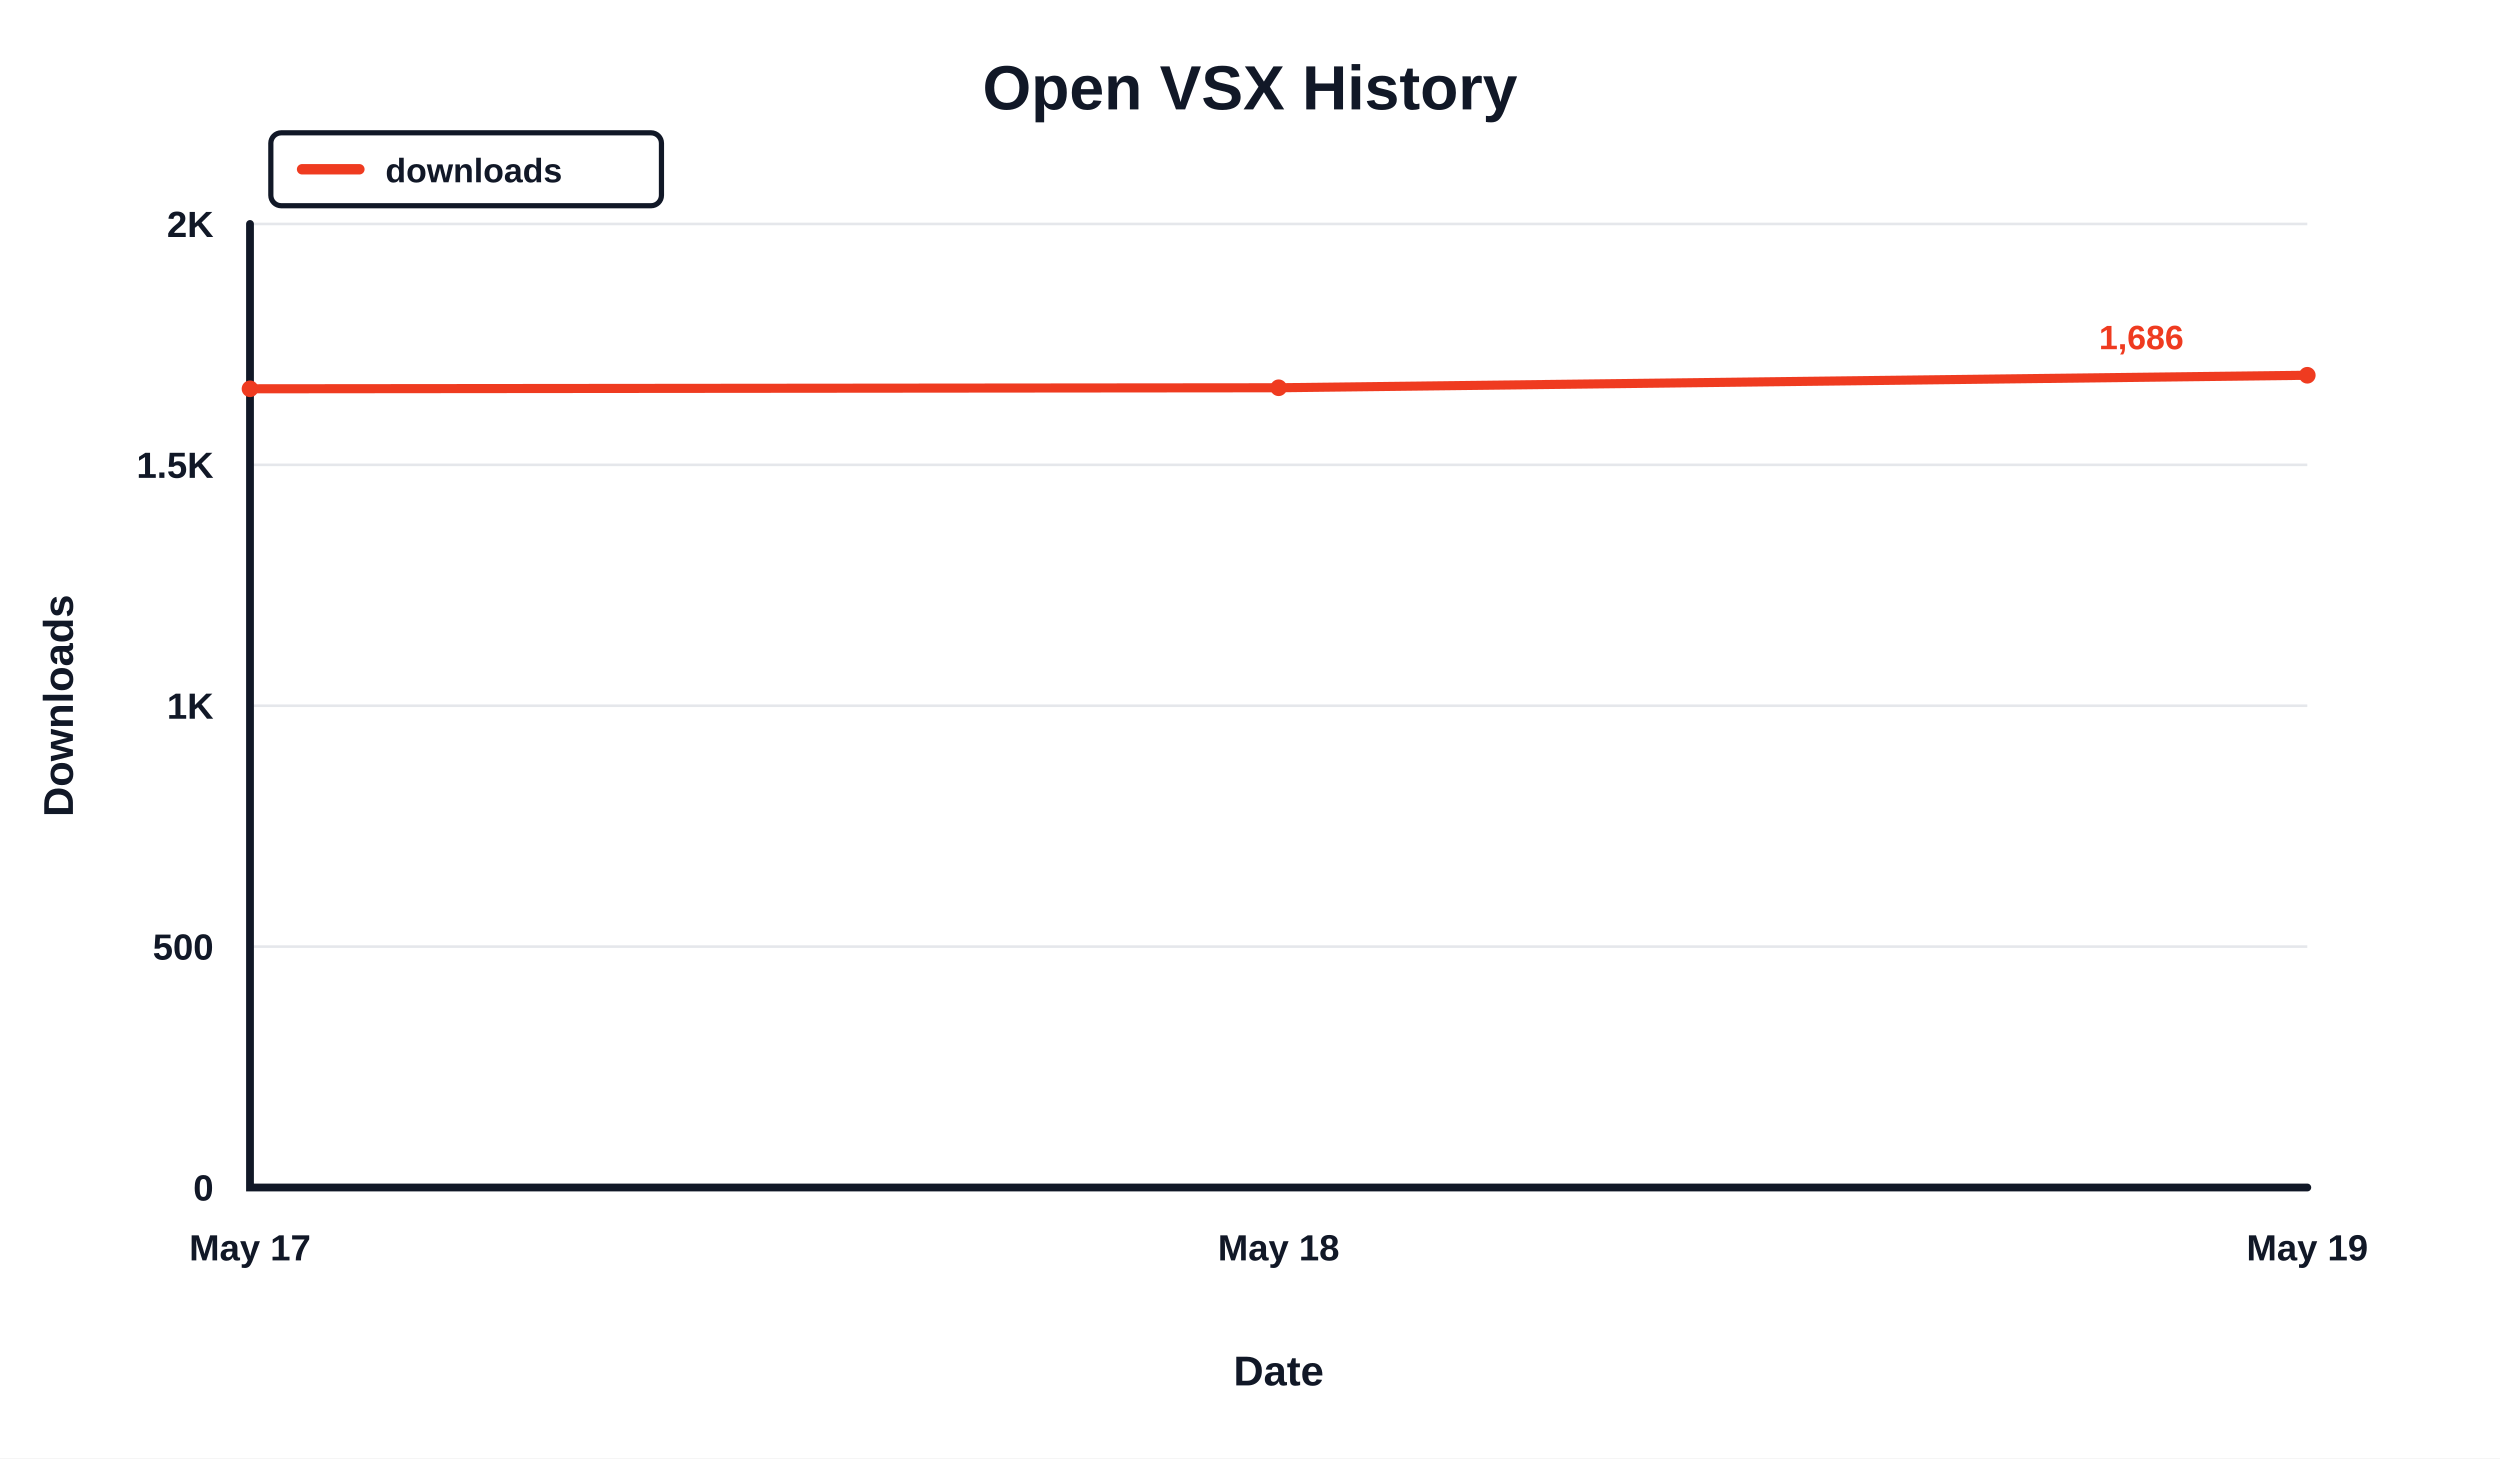
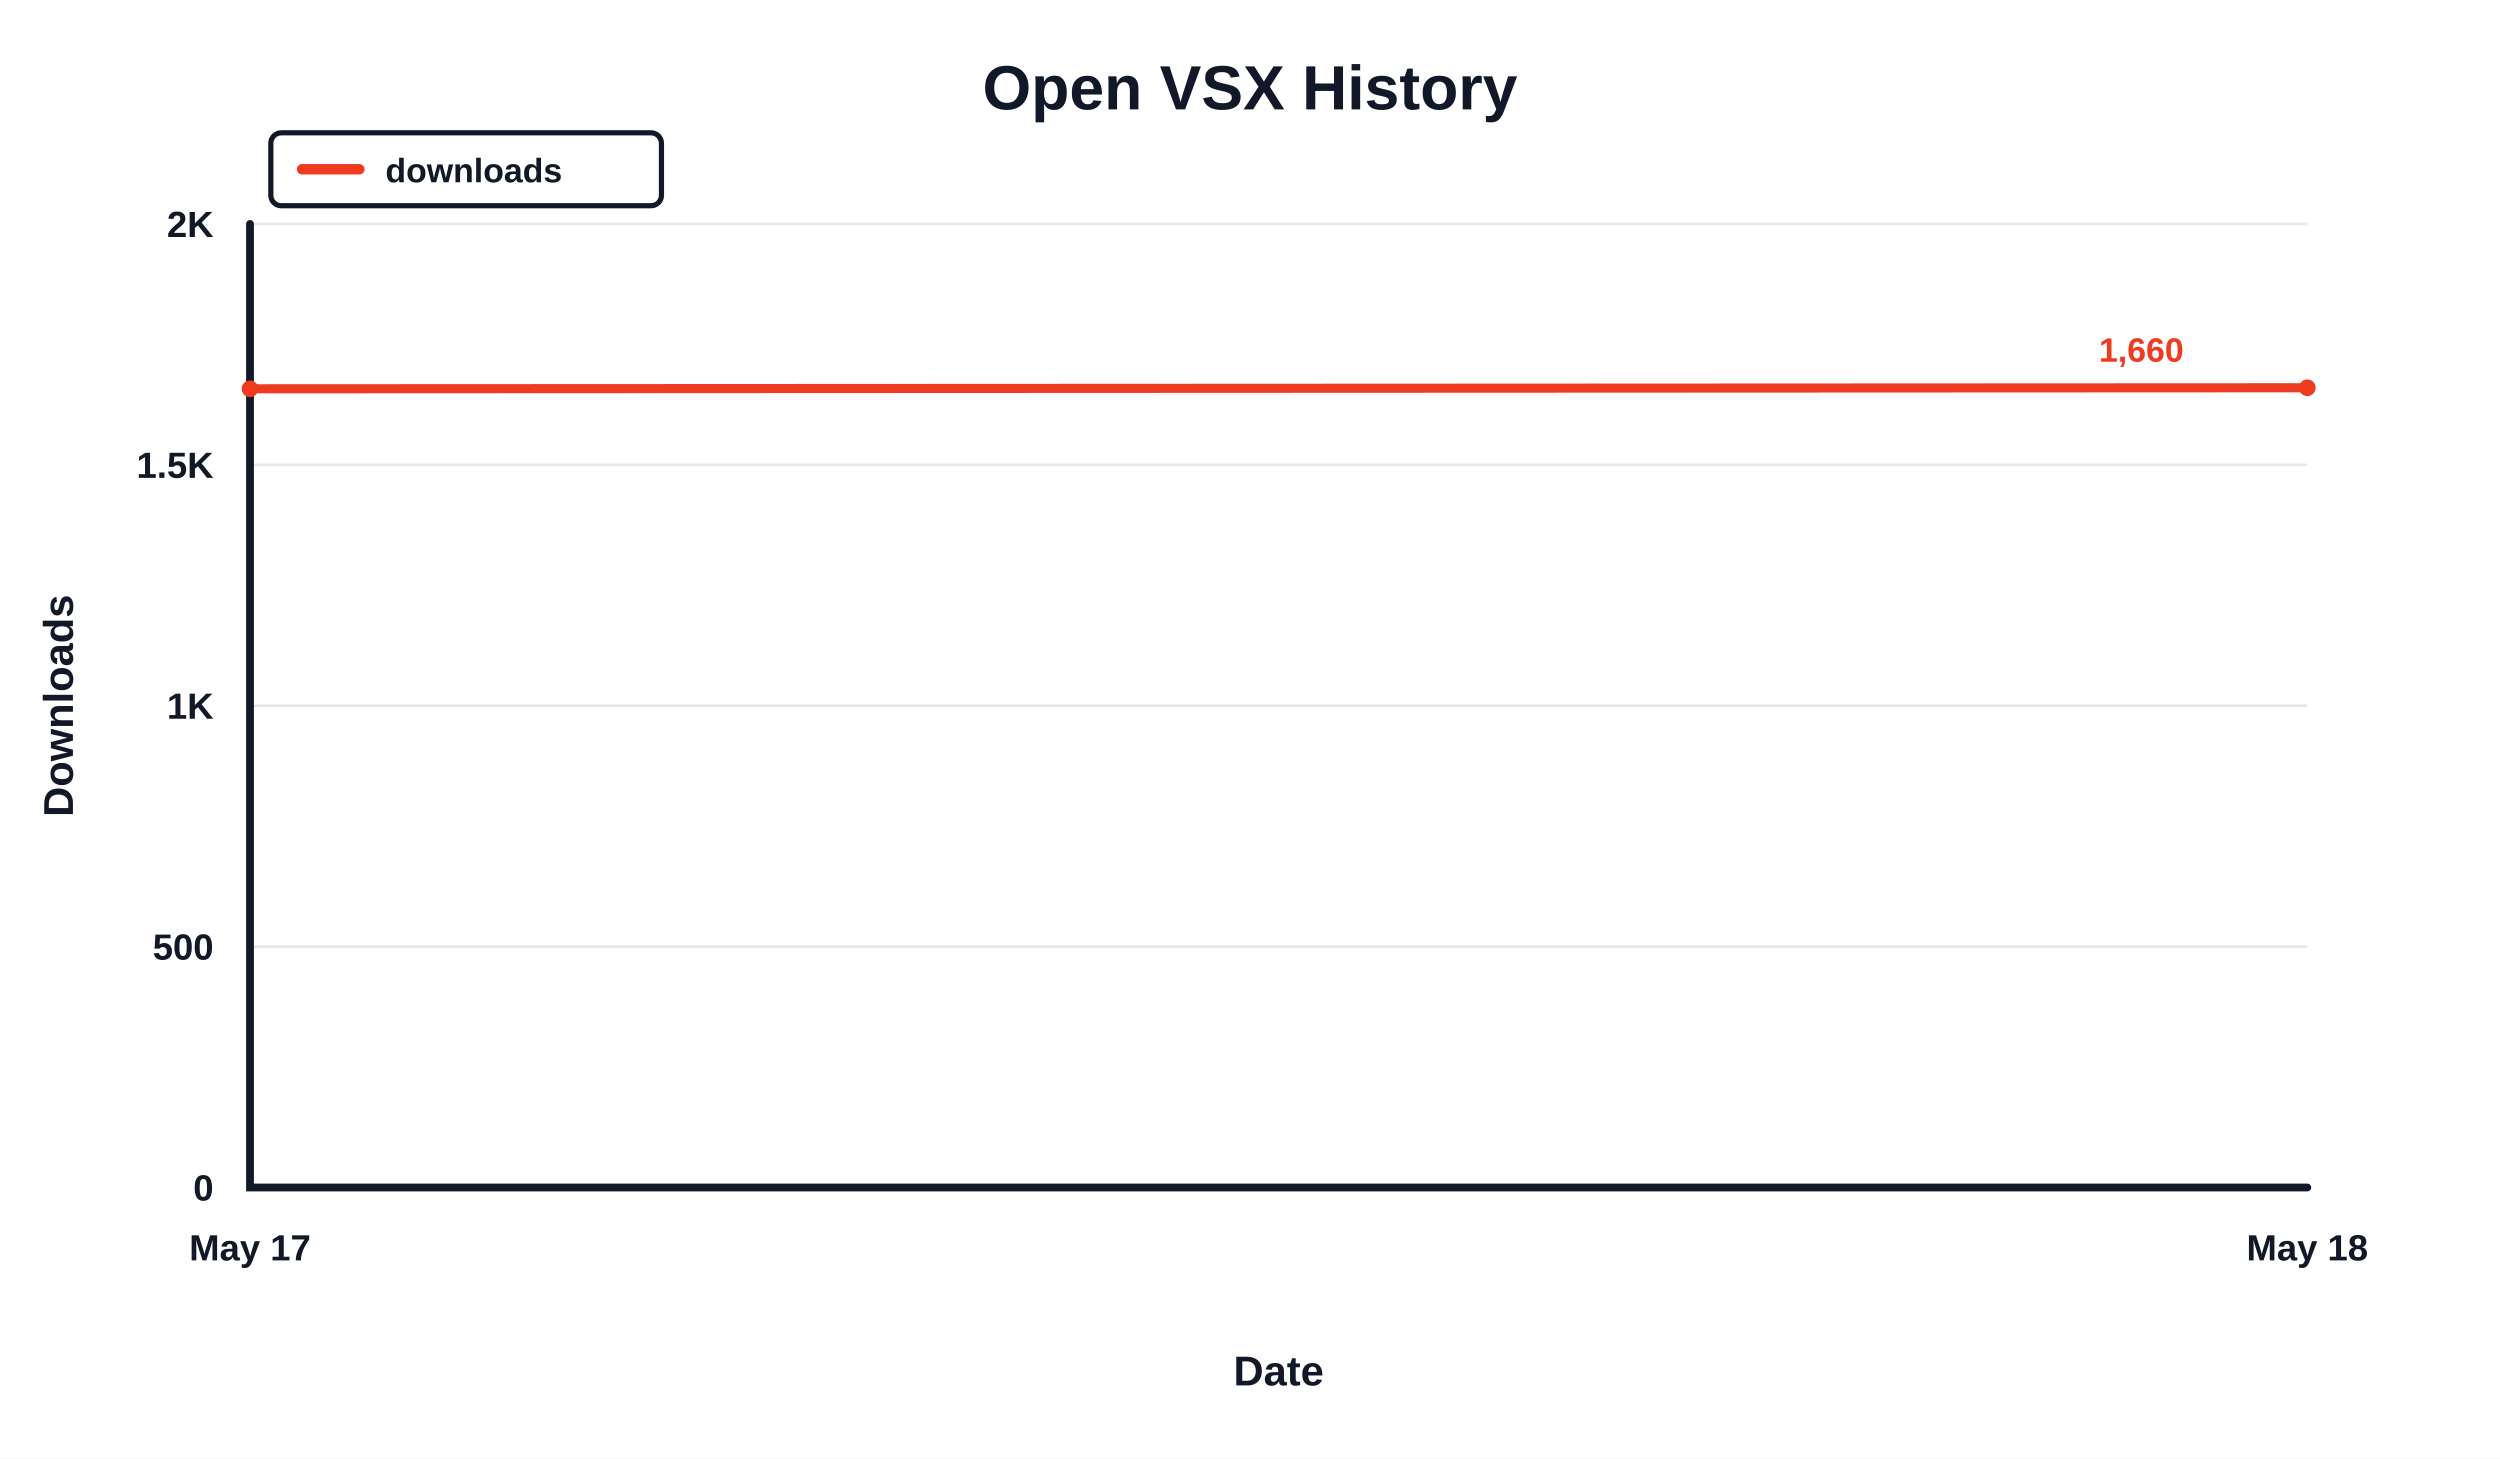
<svg xmlns="http://www.w3.org/2000/svg" width="960" height="560" viewBox="0 0 960 560" role="img" aria-label="Pain-Labs.edo-tensei Open VSX History line chart">
  <rect width="960" height="560" fill="#ffffff" />
  <text x="480" y="42" text-anchor="middle" font-family="Segoe UI, Arial, sans-serif" font-size="24" font-weight="700" fill="#111827">Open VSX History</text>
  <g transform="translate(104,64)">
    <rect x="0" y="-13" width="150" height="28" rx="4" fill="#ffffff" stroke="#111827" stroke-width="2" />
    <line x1="12" y1="1" x2="34" y2="1" stroke="#ef3b20" stroke-width="4" stroke-linecap="round" />
    <text x="44" y="6" font-family="Segoe UI, Arial, sans-serif" font-size="13" font-weight="600" fill="#111827">downloads</text>
  </g>
  <line x1="96" y1="456.0" x2="886" y2="456.0" stroke="#e5e7eb" stroke-width="1" />
  <text x="82" y="461.0" text-anchor="end" font-family="Segoe UI, Arial, sans-serif" font-size="14" font-weight="600" fill="#111827">0</text>
  <line x1="96" y1="363.5" x2="886" y2="363.5" stroke="#e5e7eb" stroke-width="1" />
  <text x="82" y="368.5" text-anchor="end" font-family="Segoe UI, Arial, sans-serif" font-size="14" font-weight="600" fill="#111827">500</text>
  <line x1="96" y1="271.0" x2="886" y2="271.0" stroke="#e5e7eb" stroke-width="1" />
  <text x="82" y="276.0" text-anchor="end" font-family="Segoe UI, Arial, sans-serif" font-size="14" font-weight="600" fill="#111827">1K</text>
  <line x1="96" y1="178.5" x2="886" y2="178.5" stroke="#e5e7eb" stroke-width="1" />
  <text x="82" y="183.5" text-anchor="end" font-family="Segoe UI, Arial, sans-serif" font-size="14" font-weight="600" fill="#111827">1.5K</text>
  <line x1="96" y1="86.0" x2="886" y2="86.0" stroke="#e5e7eb" stroke-width="1" />
  <text x="82" y="91.0" text-anchor="end" font-family="Segoe UI, Arial, sans-serif" font-size="14" font-weight="600" fill="#111827">2K</text>
  <path d="M96,86 L96,456 L886,456" fill="none" stroke="#111827" stroke-width="3" stroke-linecap="round" />
-   <path d="M96.0,149.3 L491.0,148.9 L886.0,144.1" fill="none" stroke="#ef3b20" stroke-width="3.5" stroke-linecap="round" stroke-linejoin="round" />
+   <path d="M96.0,149.3 L886.0,148.9" fill="none" stroke="#ef3b20" stroke-width="3.5" stroke-linecap="round" stroke-linejoin="round" />
  <circle cx="96.0" cy="149.3" r="3.2" fill="#ef3b20" />
-   <circle cx="491.0" cy="148.9" r="3.2" fill="#ef3b20" />
-   <circle cx="886.0" cy="144.1" r="3.2" fill="#ef3b20" />
-   <text x="806.0" y="134.1" font-family="Segoe UI, Arial, sans-serif" font-size="13" font-weight="700" fill="#ef3b20">1,686</text>
+   <circle cx="886.0" cy="148.9" r="3.2" fill="#ef3b20" />
+   <text x="806.0" y="138.9" font-family="Segoe UI, Arial, sans-serif" font-size="13" font-weight="700" fill="#ef3b20">1,660</text>
  <text x="96.0" y="484" text-anchor="middle" font-family="Segoe UI, Arial, sans-serif" font-size="14" font-weight="600" fill="#111827">May 17</text>
-   <text x="491.0" y="484" text-anchor="middle" font-family="Segoe UI, Arial, sans-serif" font-size="14" font-weight="600" fill="#111827">May 18</text>
-   <text x="886.0" y="484" text-anchor="middle" font-family="Segoe UI, Arial, sans-serif" font-size="14" font-weight="600" fill="#111827">May 19</text>
+   <text x="886.0" y="484" text-anchor="middle" font-family="Segoe UI, Arial, sans-serif" font-size="14" font-weight="600" fill="#111827">May 18</text>
  <text x="491" y="532" text-anchor="middle" font-family="Segoe UI, Arial, sans-serif" font-size="16" font-weight="600" fill="#111827">Date</text>
  <text transform="translate(28 271) rotate(-90)" text-anchor="middle" font-family="Segoe UI, Arial, sans-serif" font-size="16" font-weight="600" fill="#111827">Downloads</text>
</svg>
